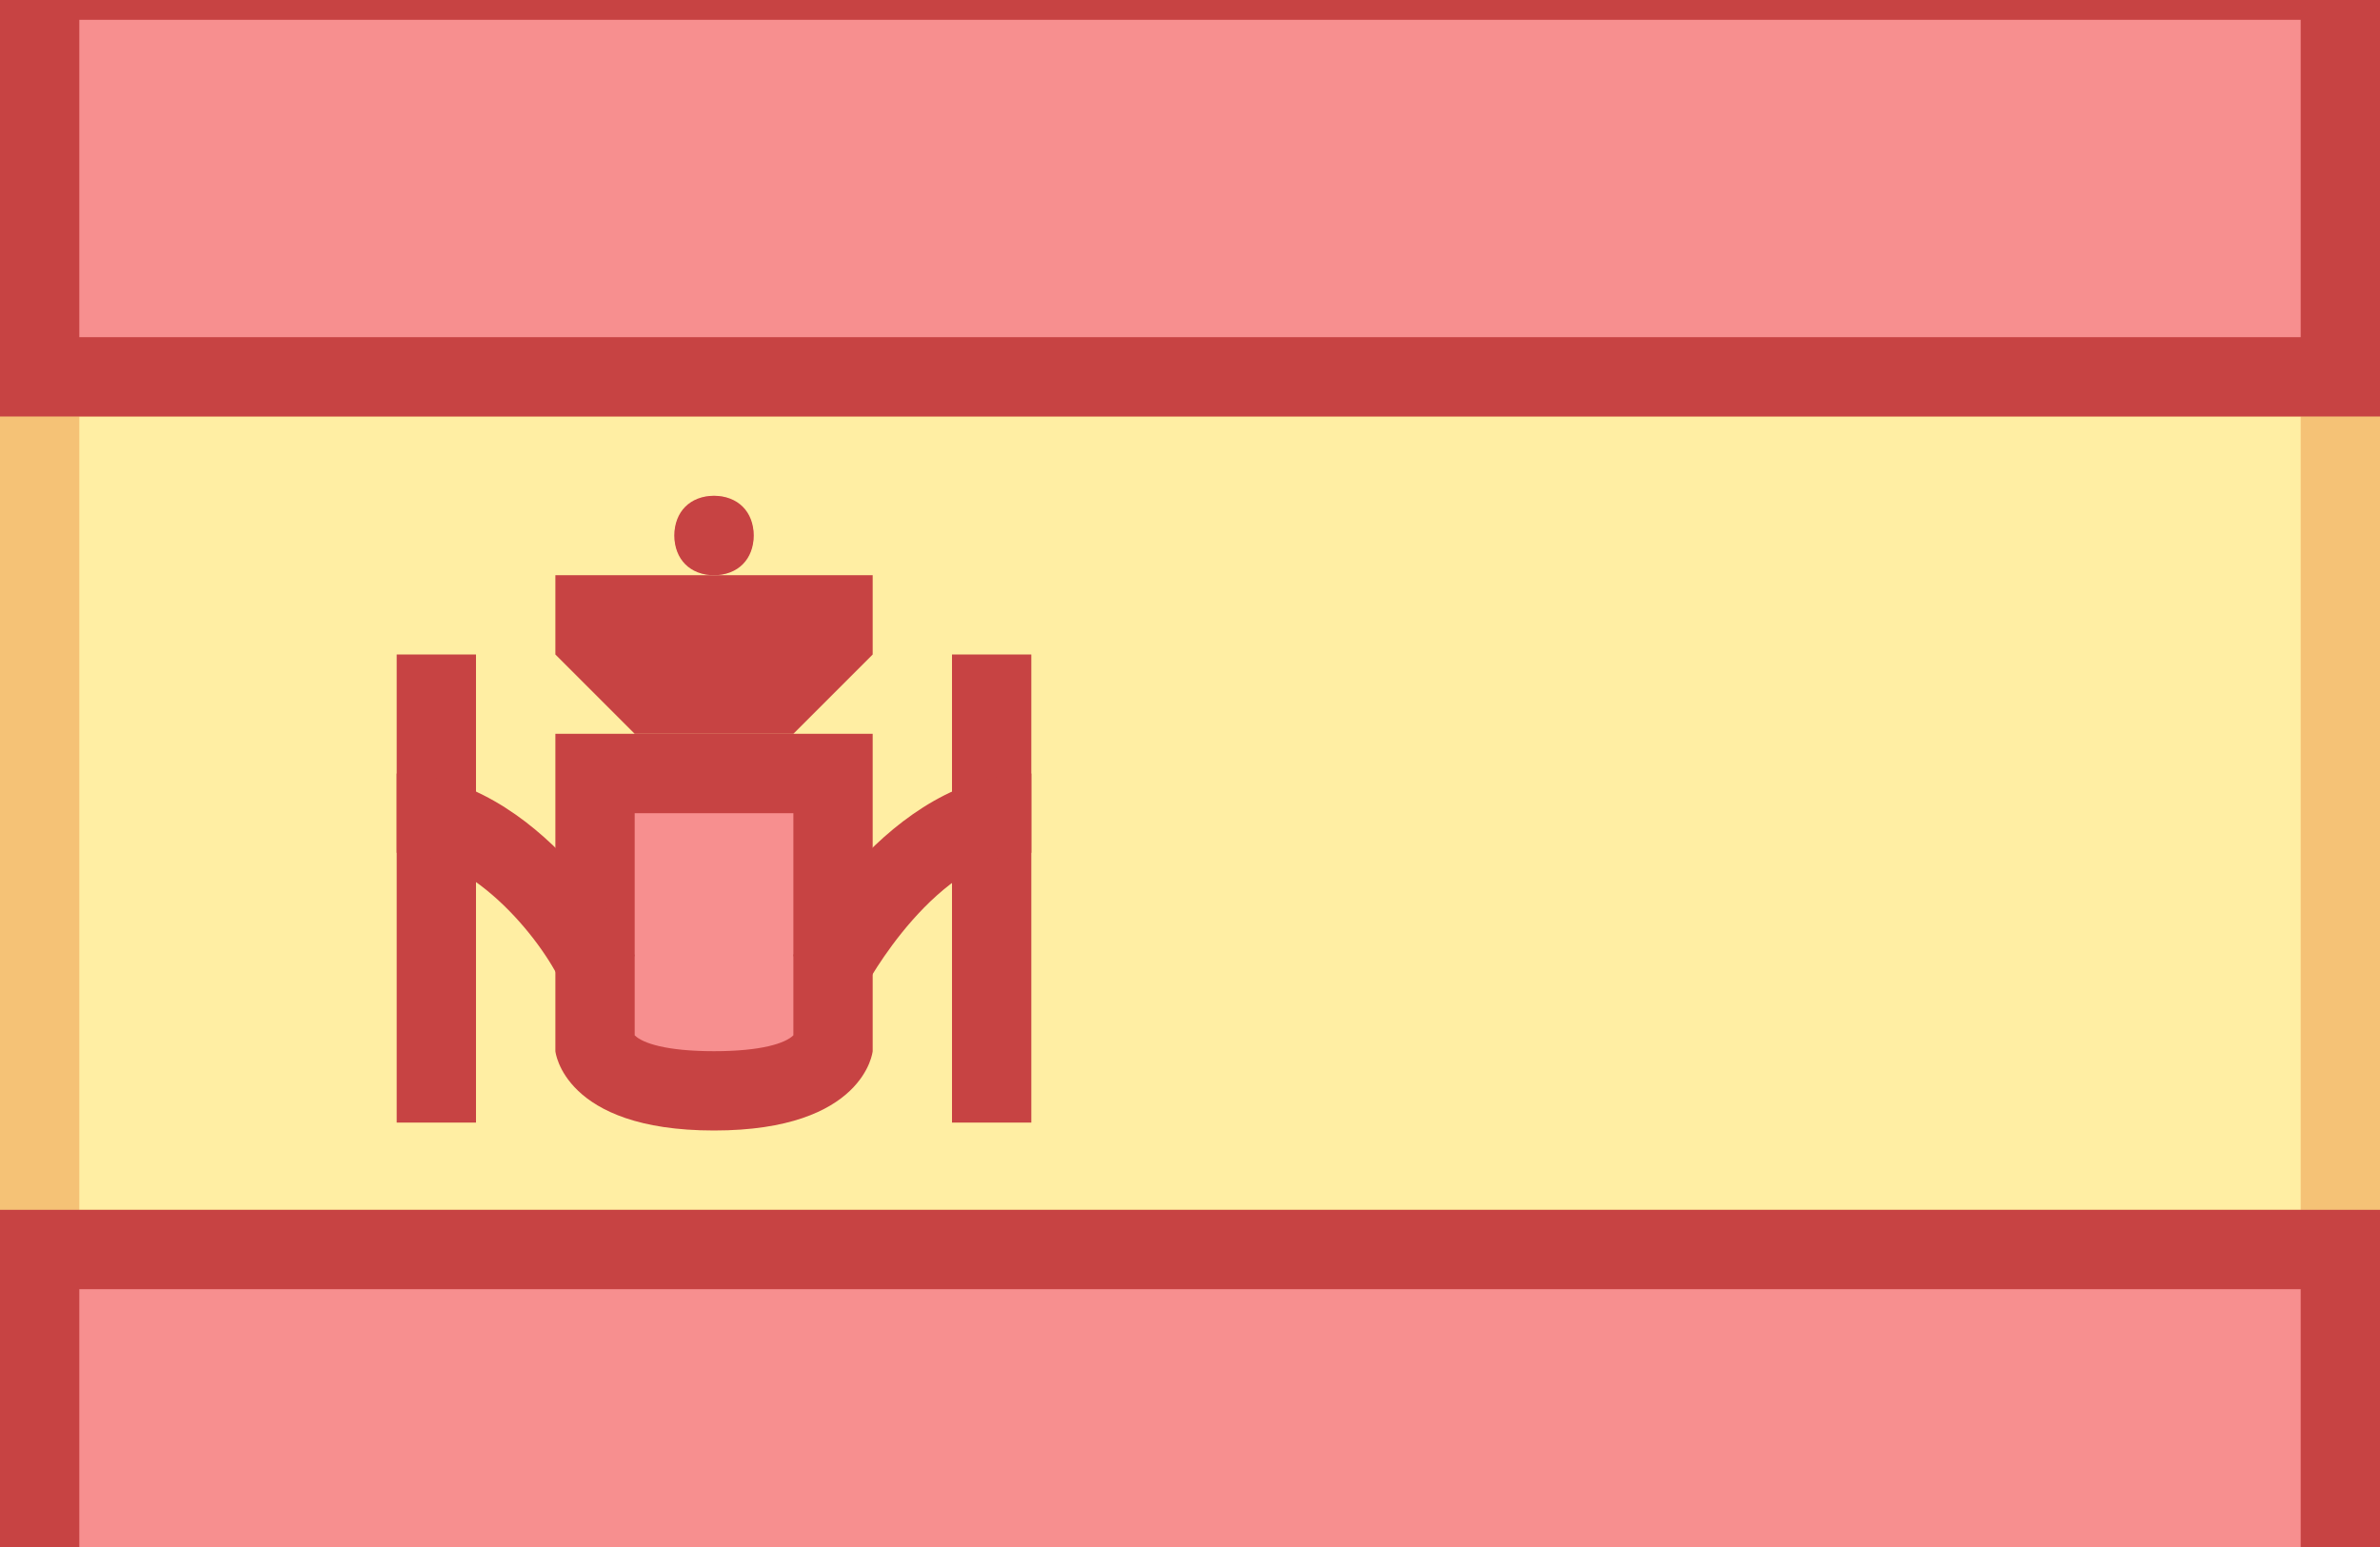
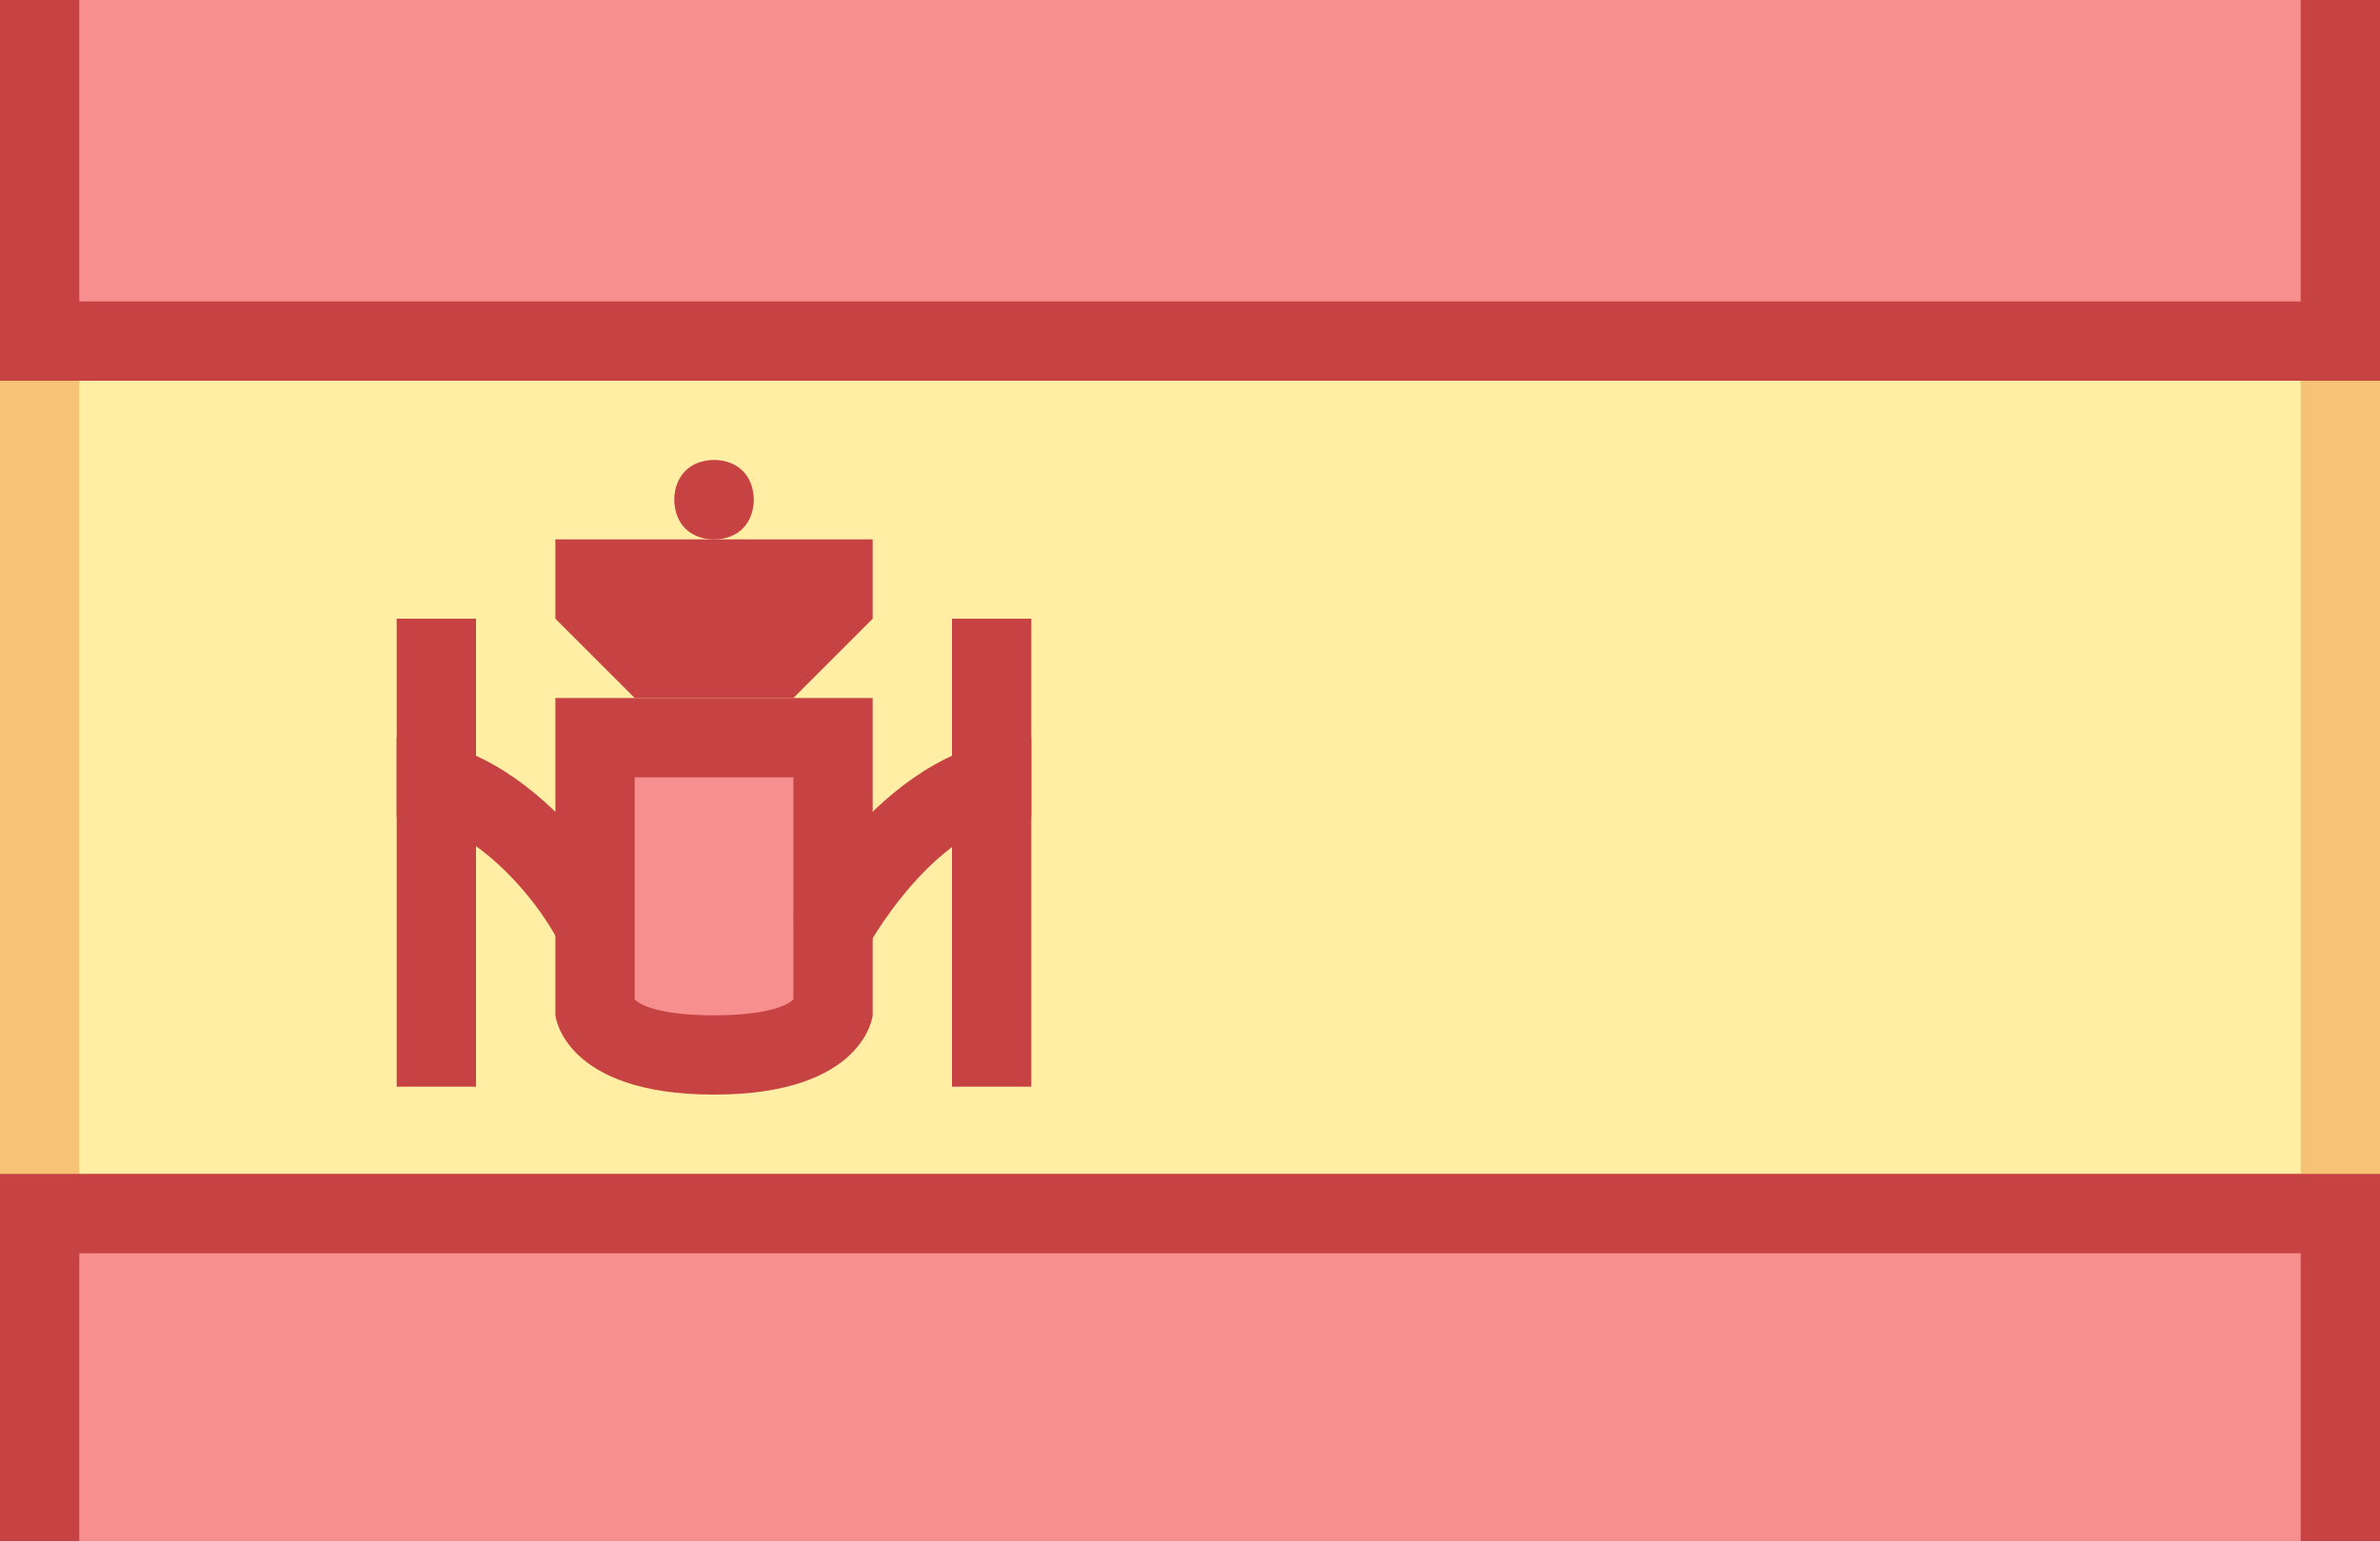
- <svg xmlns="http://www.w3.org/2000/svg" viewBox="0.5 1 40 26" preserveAspectRatio="xMidYMid meet" fill="none">
+ <svg xmlns="http://www.w3.org/2000/svg" viewBox="0.5 1.6 40 25.9" preserveAspectRatio="xMidYMid meet" fill="none">
  <path d="M1.167 7.333H39.833V22H1.167V7.333Z" fill="#FFEEA3" />
  <path d="M39.167 8V21.333H1.833V8H39.167ZM40.5 6.667H0.5V22.667H40.5V6.667Z" fill="#F5C276" />
  <path d="M1.167 0.667H39.833V7.333H1.167V0.667Z" fill="#F78F8F" />
  <path d="M39.167 1.333V6.667H1.833V1.333H39.167ZM40.5 0H0.5V8H40.5V0Z" fill="#C74343" />
  <path d="M1.167 22H39.833V28.667H1.167V22Z" fill="#F78F8F" />
  <path d="M39.167 22.667V28H1.833V22.667H39.167ZM40.5 21.333H0.5V29.333H40.5V21.333ZM8.5 12H7.167V19.867H8.5V12ZM17.833 12H16.5V19.867H17.833V12Z" fill="#C74343" />
  <path d="M12.5 19.333C10.633 19.333 10.5 18.533 10.5 18.533V13.867H14.5V18.667C14.5 18.667 14.233 19.333 12.5 19.333Z" fill="#F78F8F" />
  <path d="M13.834 14.667V18.4C13.7 18.533 13.3 18.667 12.5 18.667C11.7 18.667 11.3 18.533 11.167 18.4V14.667H13.834ZM15.167 13.333H9.834V18.667C9.834 18.667 9.967 20 12.5 20C15.034 20 15.167 18.667 15.167 18.667V13.333Z" fill="#C74343" />
  <path d="M11.434 12.667L10.5 11.733V11.333H14.5V11.733L13.567 12.667H11.434Z" fill="#F78F8F" />
  <path d="M15.167 10.667H9.834V12L11.167 13.333H13.834L15.167 12V10.667Z" fill="#C74343" />
  <path d="M12.5 9.333C12.323 9.333 12.154 9.404 12.029 9.529C11.904 9.654 11.834 9.823 11.834 10C11.834 10.177 11.904 10.346 12.029 10.471C12.154 10.597 12.323 10.667 12.5 10.667C12.677 10.667 12.847 10.597 12.972 10.471C13.097 10.346 13.167 10.177 13.167 10C13.167 9.823 13.097 9.654 12.972 9.529C12.847 9.404 12.677 9.333 12.5 9.333Z" fill="#F78F8F" />
  <path d="M12.5 9.333C12.1 9.333 11.834 9.6 11.834 10C11.834 10.4 12.1 10.667 12.5 10.667C12.9 10.667 13.167 10.4 13.167 10C13.167 9.6 12.9 9.333 12.5 9.333Z" fill="#C74343" />
  <path d="M15.033 17.6L13.833 17.067C13.833 16.933 15.433 14 17.833 14V15.333C16.233 15.333 15.033 17.6 15.033 17.6ZM9.966 17.6C9.7 16.933 8.5 15.333 7.167 15.333V14C9.566 14 11.166 16.933 11.166 17.067L9.966 17.6Z" fill="#C74343" />
</svg>
